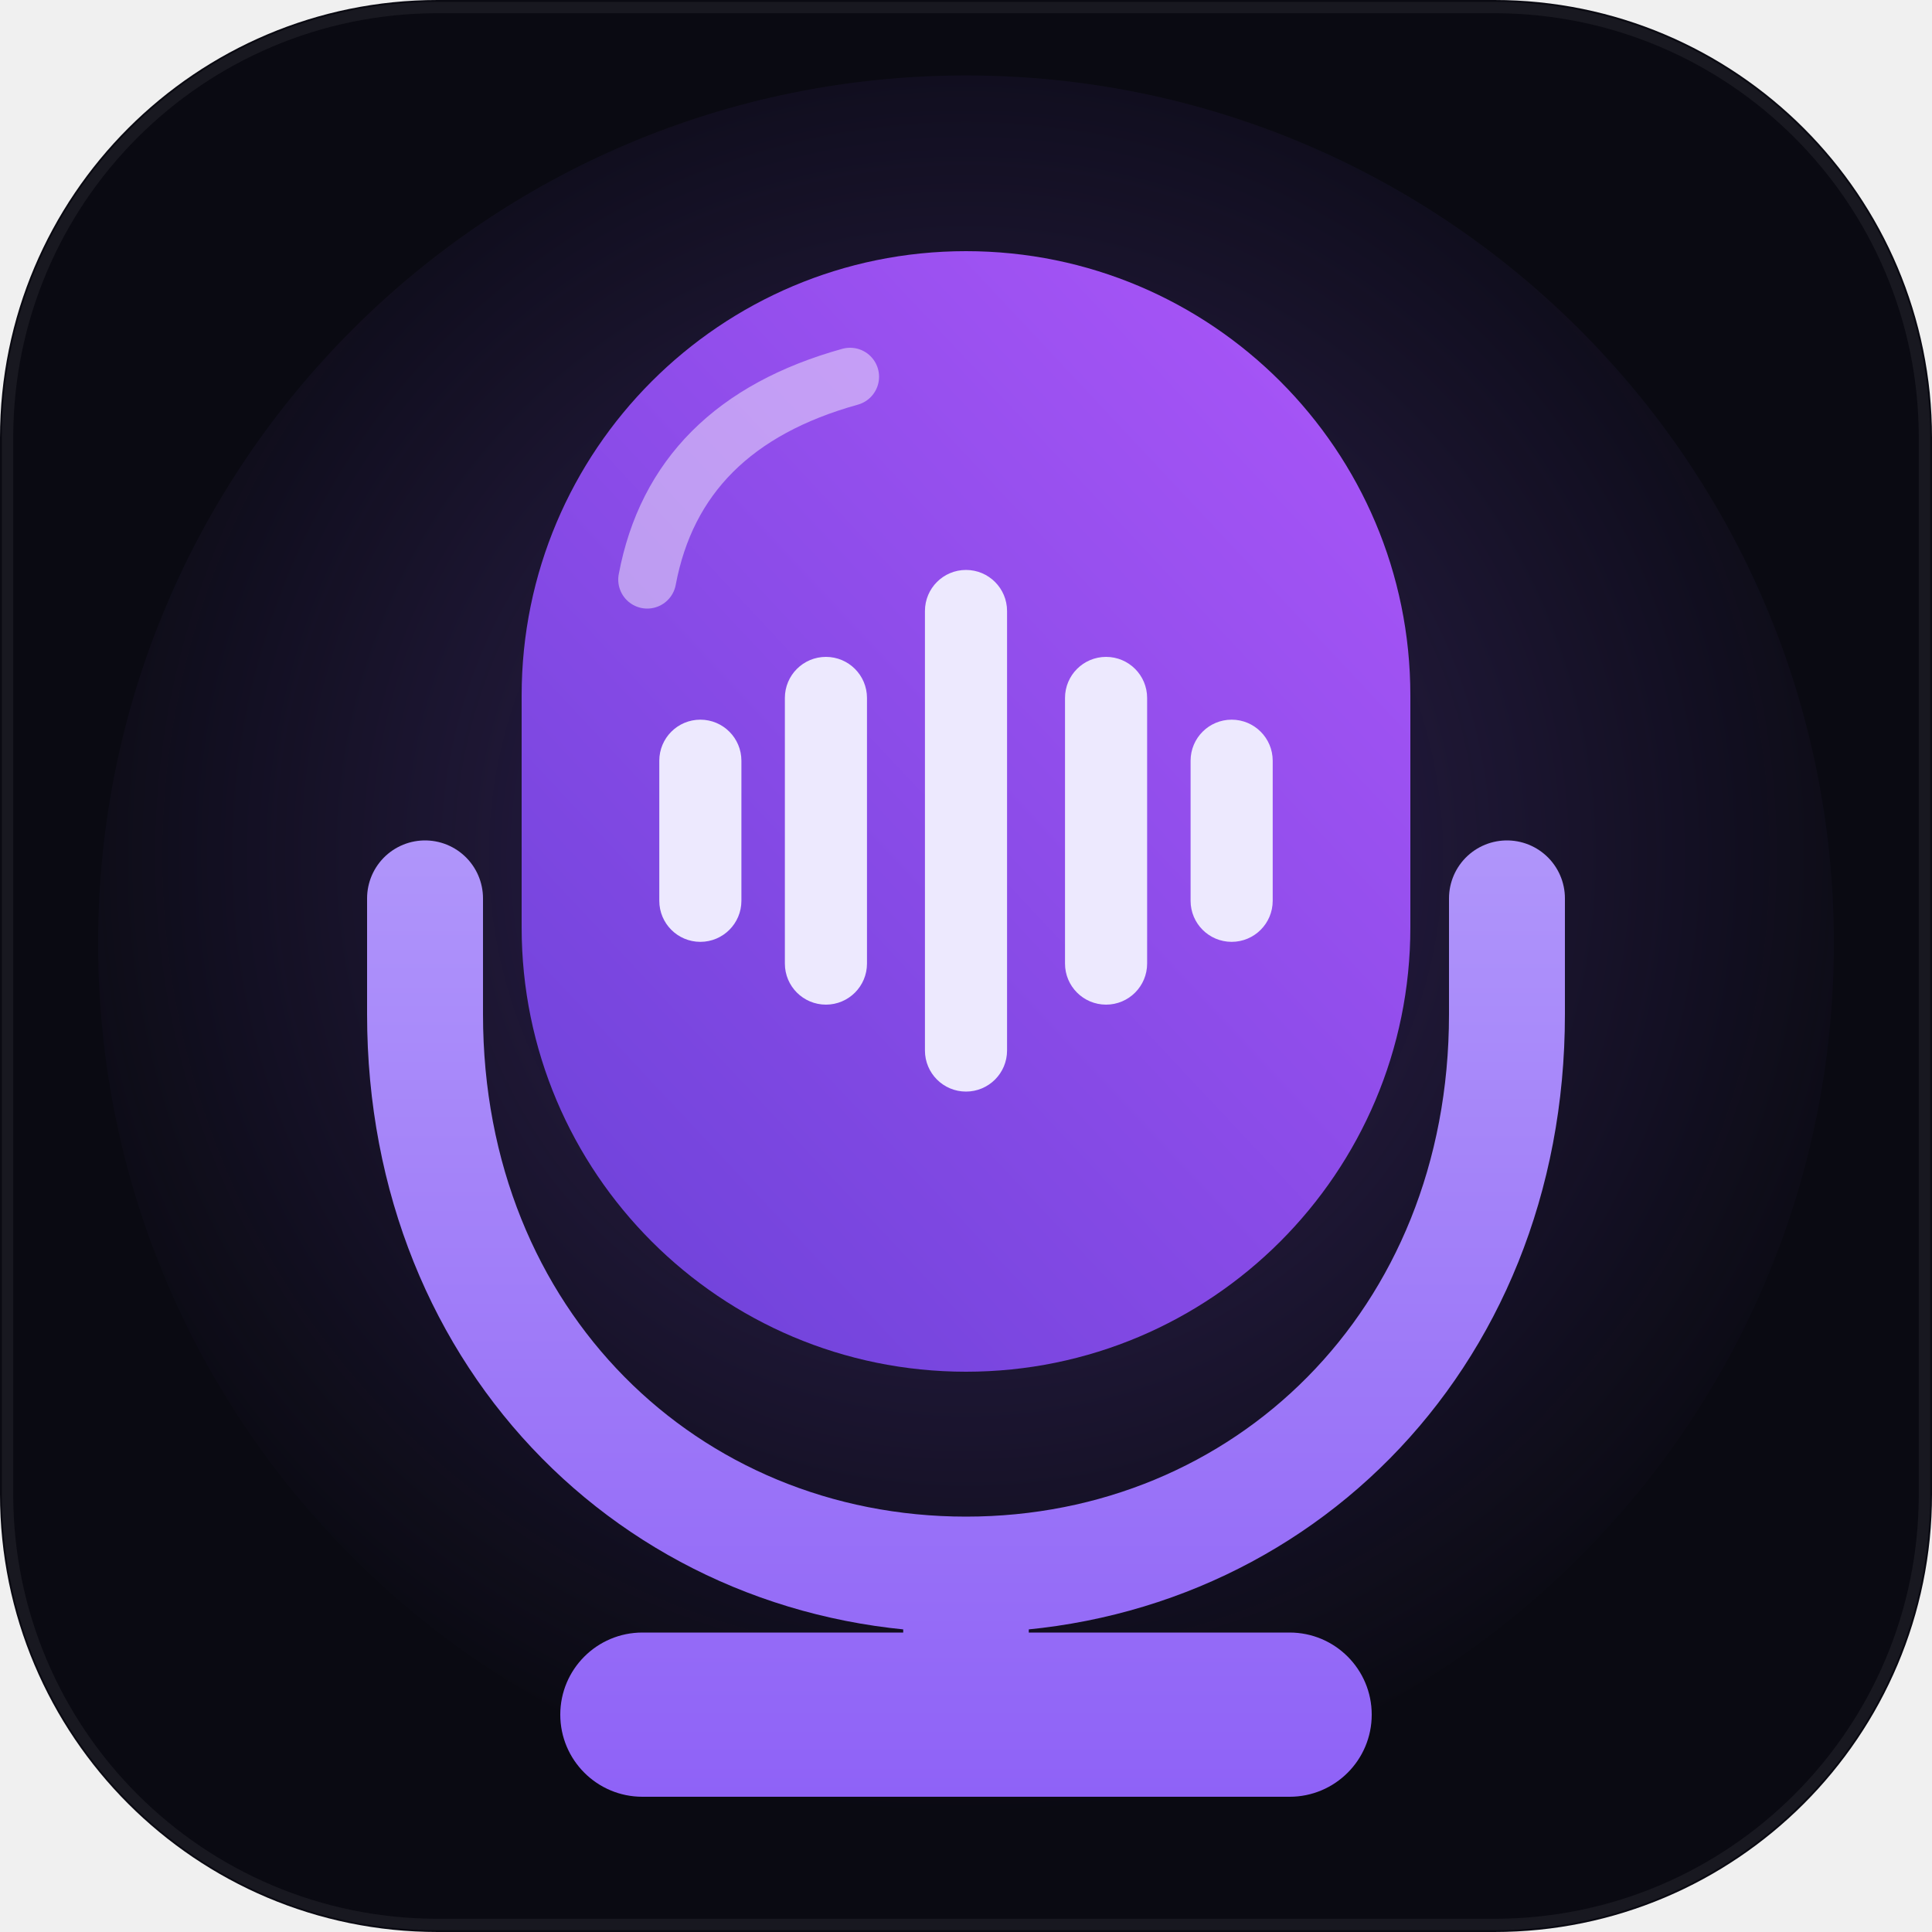
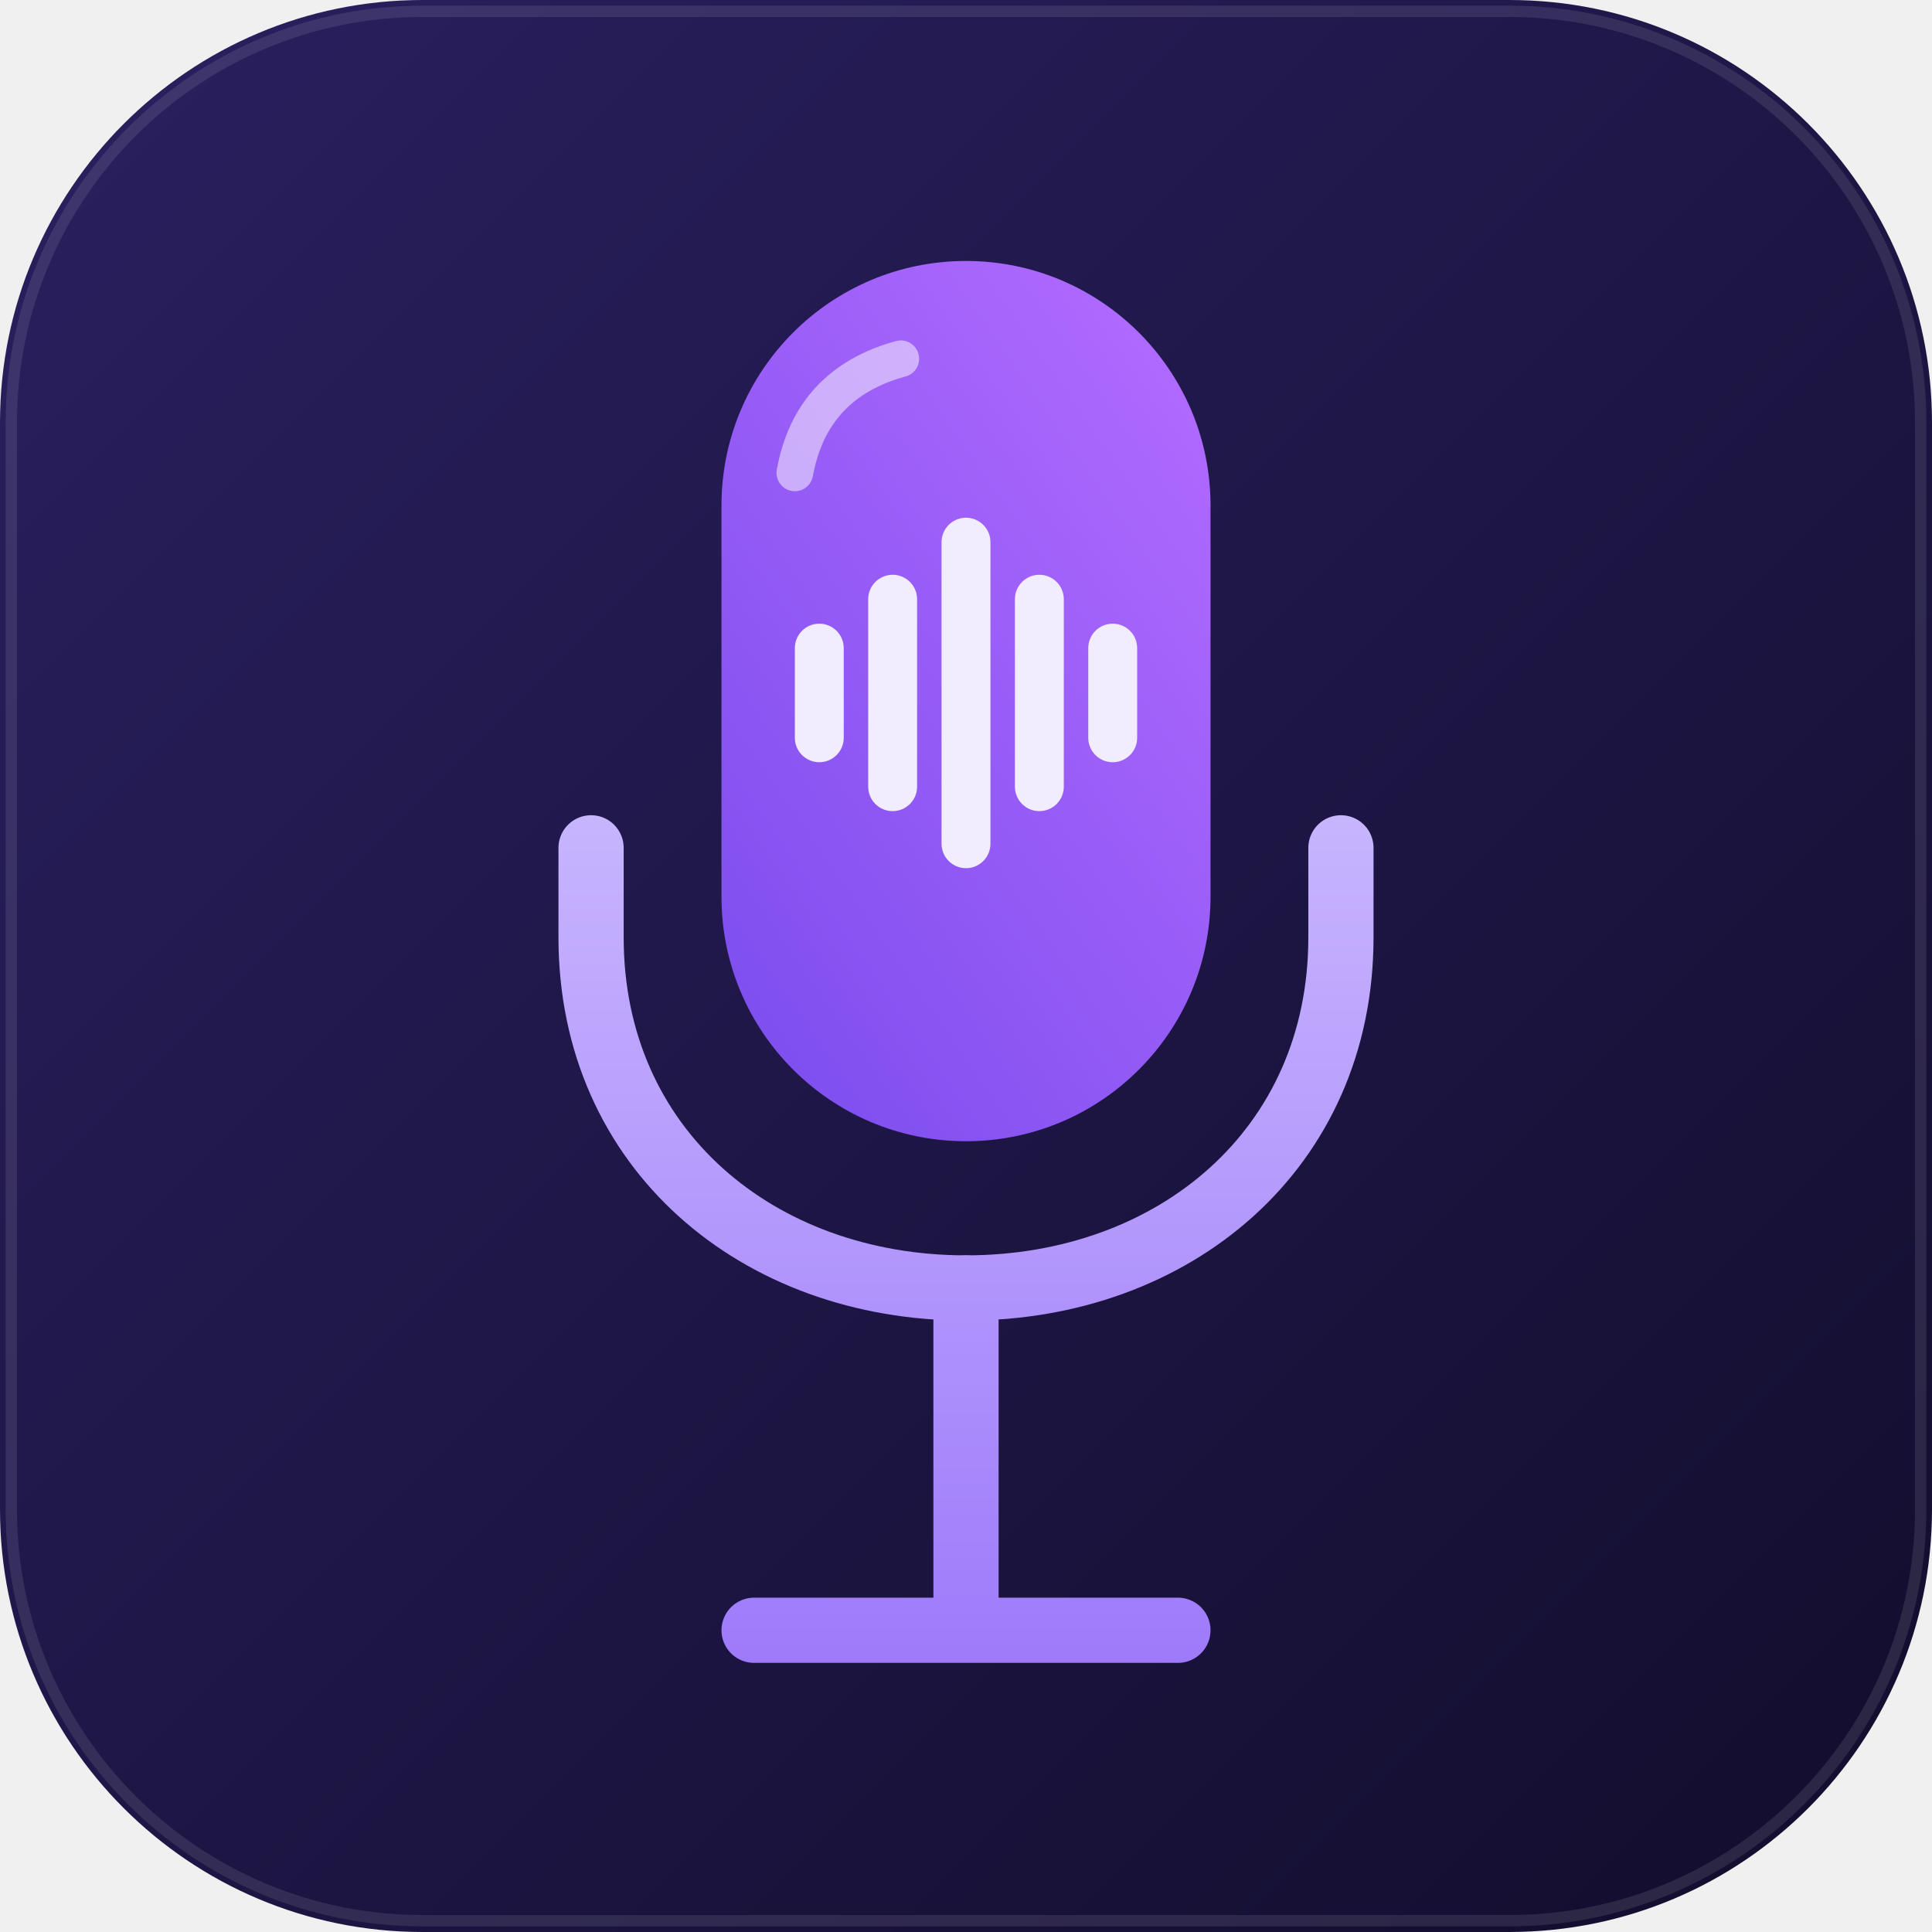
<svg xmlns="http://www.w3.org/2000/svg" viewBox="0 0 512 512" width="512" height="512">
  <defs>
-     <linearGradient id="cap" x1="0.1" y1="1" x2="0.9" y2="0.05">
-       <stop offset="0" stop-color="#6D42D9" />
-       <stop offset="1" stop-color="#A855F7" />
+     <linearGradient id="tile" x1="0" y1="0" x2="1" y2="1">
+       <stop offset="0" stop-color="#2a2060" />
+       <stop offset="1" stop-color="#120d2c" />
+     </linearGradient>
+     <linearGradient id="cap" x1="0.1" y1="1" x2="0.9" y2="0">
+       <stop offset="0" stop-color="#7C4DEE" />
+       <stop offset="1" stop-color="#B26BFF" />
    </linearGradient>
    <linearGradient id="light" x1="0" y1="0" x2="0" y2="512" gradientUnits="userSpaceOnUse">
-       <stop offset="0.18" stop-color="#C4B5FD" />
-       <stop offset="0.85" stop-color="#8B5CF6" />
+       <stop offset="0.22" stop-color="#D4C8FF" />
+       <stop offset="0.8" stop-color="#9A74FA" />
    </linearGradient>
-     <radialGradient id="halo" cx="0.5" cy="0.45" r="0.55">
-       <stop offset="0" stop-color="#8B5CF6" stop-opacity="0.30" />
-       <stop offset="1" stop-color="#8B5CF6" stop-opacity="0" />
-     </radialGradient>
  </defs>
-   <rect width="512" height="512" rx="116" fill="#0a0a12" />
-   <rect x="2" y="2" width="508" height="508" rx="114" fill="none" stroke="#ffffff" stroke-opacity="0.06" stroke-width="3" />
-   <circle cx="256" cy="250" r="230" fill="url(#halo)" />
-   <g transform="translate(256 256) scale(1.28) translate(-256 -240)">
-     <path d="M144 226 V250 C144 318 194 366 256 366 C318 366 368 318 368 250 V226" fill="none" stroke="url(#light)" stroke-width="24" stroke-linecap="round" stroke-linejoin="round" />
-     <rect x="243" y="358" width="26" height="26" fill="url(#light)" />
-     <rect x="172" y="378" width="168" height="34" rx="17" fill="url(#light)" />
-     <rect x="164" y="92" width="184" height="232" rx="92" fill="url(#cap)" />
-     <path d="M190 160 Q196 128 232 118" fill="none" stroke="#ffffff" stroke-opacity="0.45" stroke-width="12" stroke-linecap="round" />
-     <g fill="#EDE9FE">
-       <rect x="192.5" y="189.0" width="17" height="46" rx="8.5" />
-       <rect x="218.5" y="176.0" width="17" height="72" rx="8.5" />
-       <rect x="247.5" y="158.0" width="17" height="108" rx="8.5" />
-       <rect x="276.5" y="176.0" width="17" height="72" rx="8.5" />
-       <rect x="302.5" y="189.0" width="17" height="46" rx="8.5" />
+   <rect width="512" height="512" rx="112" fill="url(#tile)" />
+   <rect x="3" y="3" width="506" height="506" rx="109" fill="none" stroke="#ffffff" stroke-opacity="0.10" stroke-width="3" />
+   <g transform="translate(256 256) scale(1.08) translate(-256 -217)">
+     <path d="M164 188 V210 C164 262 205 296 256 296 C307 296 348 262 348 210 V188" fill="none" stroke="url(#light)" stroke-width="16" stroke-linecap="round" stroke-linejoin="round" />
+     <path d="M256 296 V372" fill="none" stroke="url(#light)" stroke-width="16" stroke-linecap="round" />
+     <path d="M204 380 H308" fill="none" stroke="url(#light)" stroke-width="16" stroke-linecap="round" />
+     <rect x="196" y="44" width="120" height="216" rx="60" fill="url(#cap)" />
+     <path d="M214 96 Q218 74 240 68" fill="none" stroke="#ffffff" stroke-opacity="0.5" stroke-width="9" stroke-linecap="round" />
+     <g fill="#F1EDFF">
+       <rect x="214.0" y="133.0" width="12" height="34" rx="6.0" />
+       <rect x="232.0" y="121.0" width="12" height="58" rx="6.0" />
+       <rect x="250.0" y="107.0" width="12" height="86" rx="6.0" />
+       <rect x="268.0" y="121.0" width="12" height="58" rx="6.0" />
+       <rect x="286.0" y="133.0" width="12" height="34" rx="6.0" />
    </g>
  </g>
</svg>
